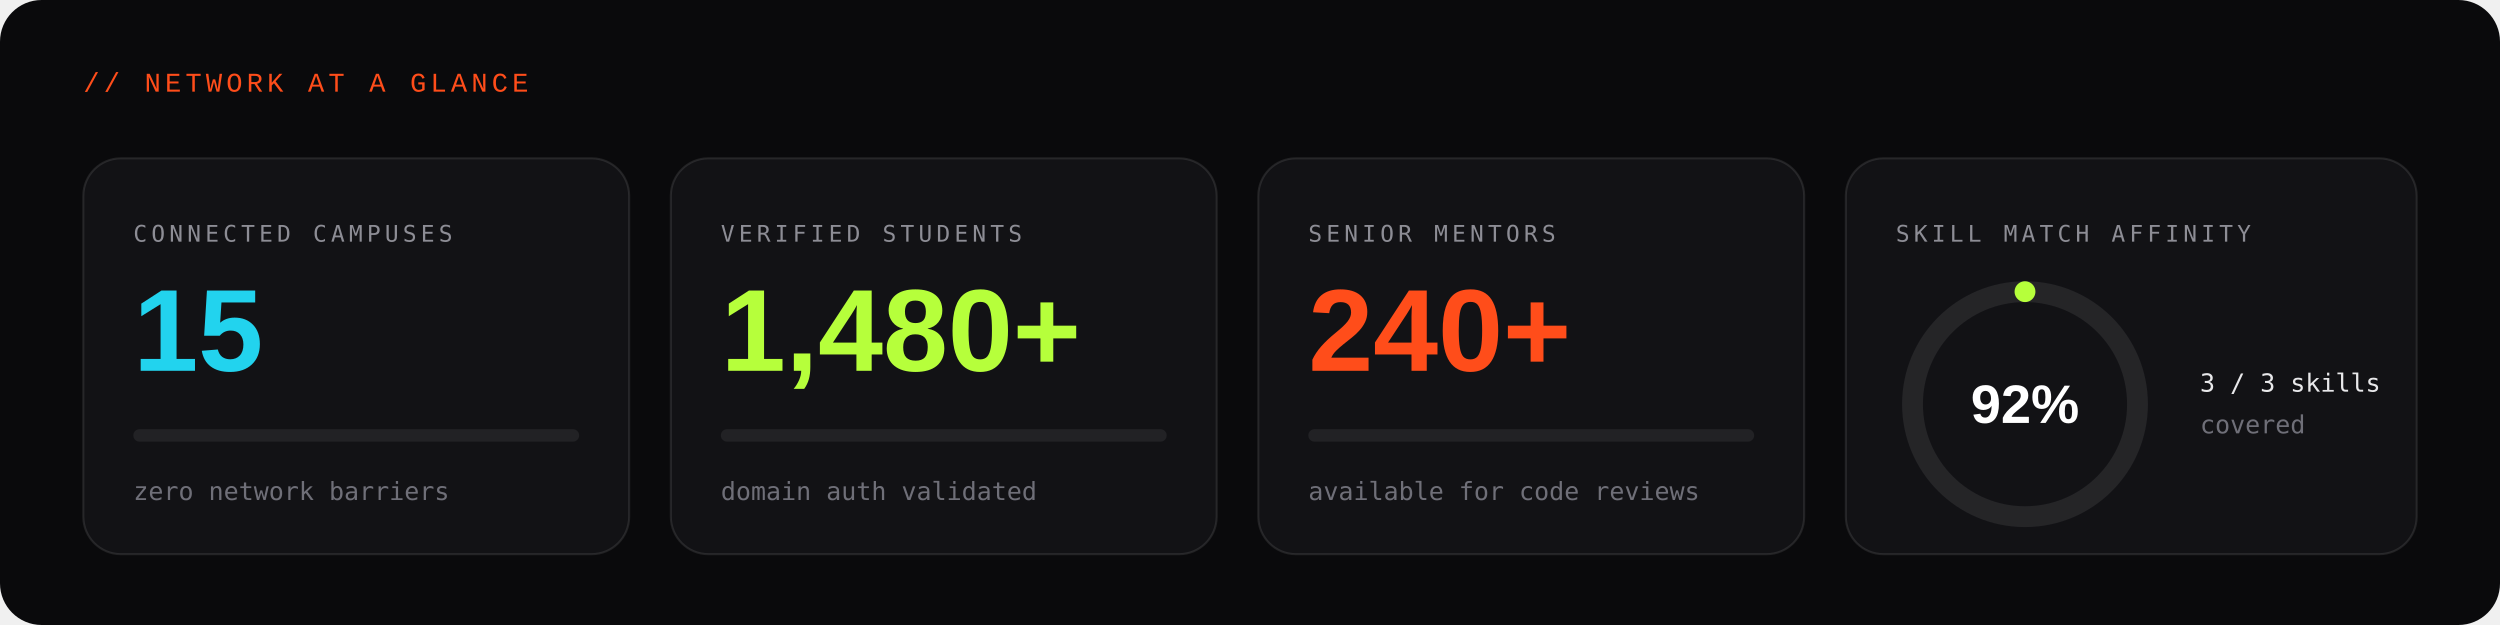
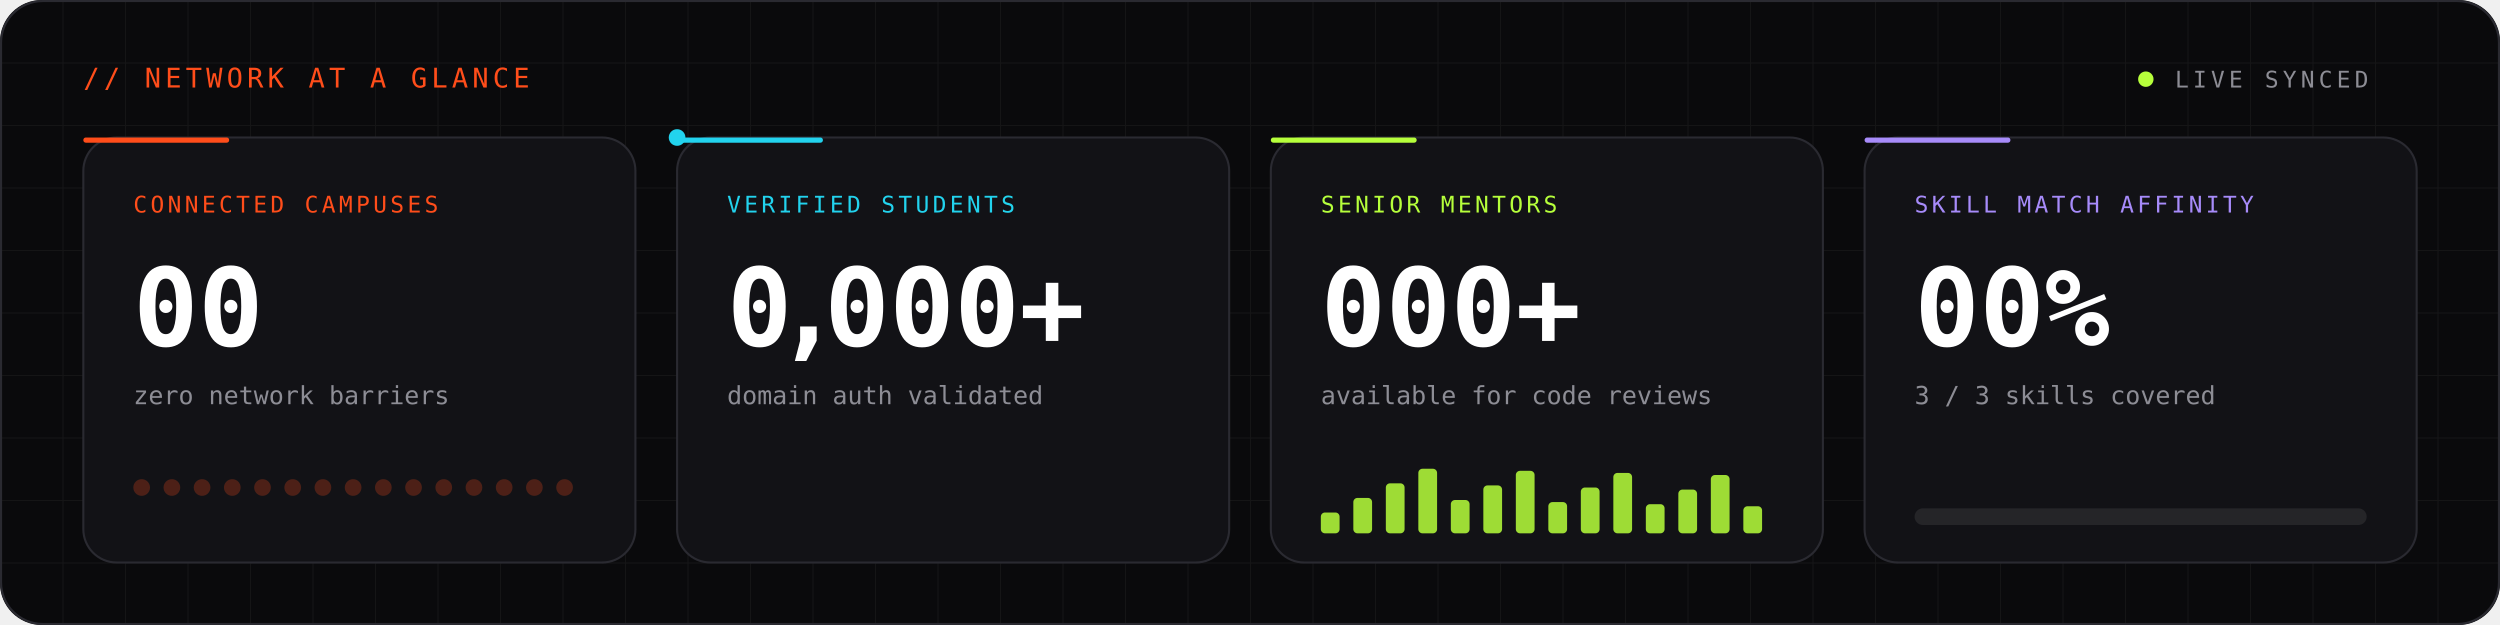
<svg xmlns="http://www.w3.org/2000/svg" viewBox="0 0 1200 300" width="1200" height="300" role="img" aria-label="Campus Connect network at a glance">
  <defs>
-     <clipPath id="r">
+     <clipPath id="outer">
      <rect width="1200" height="300" rx="20" />
    </clipPath>
  </defs>
-   <g clip-path="url(#r)">
+   <g clip-path="url(#outer)">
    <rect width="1200" height="300" fill="#0a0a0c" />
-     <text x="40" y="44" font-family="'SF Mono',Consolas,'Courier New',monospace" font-size="13" letter-spacing="2" fill="#ff4d1a">// NETWORK AT A GLANCE</text>
-     <g font-family="'Helvetica Neue',Arial,sans-serif">
-       <g transform="translate(40 76)">
-         <rect width="262" height="190" rx="18" fill="#121215" stroke="#fff" stroke-opacity="0.1" />
-         <text x="24" y="40" font-family="'SF Mono',Consolas,monospace" font-size="11" letter-spacing="2" fill="#8d8d95">CONNECTED CAMPUSES</text>
-         <text x="24" y="102" font-size="56" font-weight="700" fill="#22d3ee">15</text>
-         <rect x="24" y="130" width="214" height="6" rx="3" fill="#fff" fill-opacity="0.07" />
-         <rect x="24" y="130" width="0" height="6" rx="3" fill="#22d3ee">
-           <animate attributeName="width" values="0;214;214" keyTimes="0;0.4;1" dur="5s" repeatCount="indefinite" />
-         </rect>
-         <text x="24" y="164" font-family="'SF Mono',Consolas,monospace" font-size="12" fill="#6f6f78">zero network barriers</text>
-       </g>
-       <g transform="translate(322 76)">
-         <rect width="262" height="190" rx="18" fill="#121215" stroke="#fff" stroke-opacity="0.1" />
-         <text x="24" y="40" font-family="'SF Mono',Consolas,monospace" font-size="11" letter-spacing="2" fill="#8d8d95">VERIFIED STUDENTS</text>
-         <text x="24" y="102" font-size="56" font-weight="700" fill="#b6ff3b">1,480+</text>
-         <rect x="24" y="130" width="214" height="6" rx="3" fill="#fff" fill-opacity="0.07" />
-         <rect x="24" y="130" width="0" height="6" rx="3" fill="#b6ff3b">
-           <animate attributeName="width" values="0;180;180" keyTimes="0;0.5;1" dur="5s" begin="0.3s" repeatCount="indefinite" />
-         </rect>
-         <text x="24" y="164" font-family="'SF Mono',Consolas,monospace" font-size="12" fill="#6f6f78">domain auth validated</text>
-       </g>
-       <g transform="translate(604 76)">
-         <rect width="262" height="190" rx="18" fill="#121215" stroke="#fff" stroke-opacity="0.1" />
-         <text x="24" y="40" font-family="'SF Mono',Consolas,monospace" font-size="11" letter-spacing="2" fill="#8d8d95">SENIOR MENTORS</text>
-         <text x="24" y="102" font-size="56" font-weight="700" fill="#ff4d1a">240+</text>
-         <rect x="24" y="130" width="214" height="6" rx="3" fill="#fff" fill-opacity="0.07" />
-         <rect x="24" y="130" width="0" height="6" rx="3" fill="#ff4d1a">
-           <animate attributeName="width" values="0;120;120" keyTimes="0;0.5;1" dur="5s" begin="0.6s" repeatCount="indefinite" />
-         </rect>
-         <text x="24" y="164" font-family="'SF Mono',Consolas,monospace" font-size="12" fill="#6f6f78">available for code reviews</text>
-       </g>
-       <g transform="translate(886 76)">
-         <rect width="274" height="190" rx="18" fill="#121215" stroke="#fff" stroke-opacity="0.1" />
-         <text x="24" y="40" font-family="'SF Mono',Consolas,monospace" font-size="11" letter-spacing="2" fill="#8d8d95">SKILL MATCH AFFINITY</text>
-         <g transform="translate(86 118)">
-           <circle r="54" fill="none" stroke="#fff" stroke-opacity="0.08" stroke-width="10" />
-           <circle r="54" fill="none" stroke="#b6ff3b" stroke-width="10" stroke-linecap="round" stroke-dasharray="339.3" stroke-dashoffset="339.3" transform="rotate(-90)">
-             <animate attributeName="stroke-dashoffset" values="339.3;27.1;27.1;339.3" keyTimes="0;0.4;0.85;1" dur="5s" repeatCount="indefinite" />
-           </circle>
-           <text y="9" text-anchor="middle" font-size="26" font-weight="700" fill="#fff">92%</text>
-         </g>
-         <text x="170" y="112" font-family="'SF Mono',Consolas,monospace" font-size="12" fill="#e8e8ea">3 / 3 skills</text>
-         <text x="170" y="132" font-family="'SF Mono',Consolas,monospace" font-size="12" fill="#6f6f78">covered</text>
-       </g>
+     <pattern id="gp" width="30" height="30" patternUnits="userSpaceOnUse">
+       <path d="M30 0H0V30" fill="none" stroke="#ffffff" stroke-opacity="0.045" />
+     </pattern>
+     <g>
+       <rect x="-30" y="-30" width="1260" height="360" fill="url(#gp)">
+         <animateTransform attributeName="transform" type="translate" from="0 0" to="30 30" dur="10s" repeatCount="indefinite" />
+       </rect>
+     </g>
+     <text x="40" y="42" font-family="'SF Mono','JetBrains Mono',Consolas,'DejaVu Sans Mono','Courier New',monospace" font-size="13" fill="#ff4d1a" text-anchor="start" font-weight="normal" letter-spacing="2">// NETWORK AT A GLANCE</text>
+     <circle cx="1030" cy="38" r="3.2" fill="#b6ff3b">
+       <animate attributeName="opacity" values="1;0.2;1" dur="1.4s" repeatCount="indefinite" />
+     </circle>
+     <circle cx="1030" cy="38" r="3.2" fill="none" stroke="#b6ff3b">
+       <animate attributeName="r" values="3.2;9.6" dur="1.96s" repeatCount="indefinite" />
+       <animate attributeName="opacity" values="0.7;0" dur="1.96s" repeatCount="indefinite" />
+     </circle>
+     <text x="1044" y="42" font-family="'SF Mono','JetBrains Mono',Consolas,'DejaVu Sans Mono','Courier New',monospace" font-size="11" fill="#8d8d95" text-anchor="start" font-weight="normal" letter-spacing="2">LIVE  SYNCED</text>
+     <g transform="translate(40 66)">
+       <rect width="265" height="204" rx="16" fill="#121216" stroke="#2a2a31" />
+       <rect x="0" y="0" width="70" height="2.5" rx="1.2" fill="#ff4d1a">
+         <animate attributeName="x" values="10;185;10" dur="5s" repeatCount="indefinite" calcMode="spline" keySplines="0.4 0 0.6 1;0.4 0 0.6 1" />
+       </rect>
+       <text x="24" y="36" font-family="'SF Mono','JetBrains Mono',Consolas,'DejaVu Sans Mono','Courier New',monospace" font-size="11" fill="#ff4d1a" text-anchor="start" font-weight="normal" letter-spacing="1.6">CONNECTED CAMPUSES</text>
+       <clipPath id="od1">
+         <rect x="24.0" y="55.8" width="31.2" height="59.8" />
+       </clipPath>
+       <g clip-path="url(#od1)">
+         <g>
+           <text x="39.6" y="100.0" font-family="'SF Mono','JetBrains Mono',Consolas,'DejaVu Sans Mono','Courier New',monospace" font-size="52" fill="#ffffff" text-anchor="middle" font-weight="bold" letter-spacing="0">0</text>
+           <text x="39.6" y="159.8" font-family="'SF Mono','JetBrains Mono',Consolas,'DejaVu Sans Mono','Courier New',monospace" font-size="52" fill="#ffffff" text-anchor="middle" font-weight="bold" letter-spacing="0">1</text>
+           <text x="39.6" y="219.6" font-family="'SF Mono','JetBrains Mono',Consolas,'DejaVu Sans Mono','Courier New',monospace" font-size="52" fill="#ffffff" text-anchor="middle" font-weight="bold" letter-spacing="0">2</text>
+           <text x="39.6" y="279.4" font-family="'SF Mono','JetBrains Mono',Consolas,'DejaVu Sans Mono','Courier New',monospace" font-size="52" fill="#ffffff" text-anchor="middle" font-weight="bold" letter-spacing="0">3</text>
+           <text x="39.6" y="339.2" font-family="'SF Mono','JetBrains Mono',Consolas,'DejaVu Sans Mono','Courier New',monospace" font-size="52" fill="#ffffff" text-anchor="middle" font-weight="bold" letter-spacing="0">4</text>
+           <text x="39.6" y="399.0" font-family="'SF Mono','JetBrains Mono',Consolas,'DejaVu Sans Mono','Courier New',monospace" font-size="52" fill="#ffffff" text-anchor="middle" font-weight="bold" letter-spacing="0">5</text>
+           <text x="39.6" y="458.8" font-family="'SF Mono','JetBrains Mono',Consolas,'DejaVu Sans Mono','Courier New',monospace" font-size="52" fill="#ffffff" text-anchor="middle" font-weight="bold" letter-spacing="0">6</text>
+           <text x="39.6" y="518.6" font-family="'SF Mono','JetBrains Mono',Consolas,'DejaVu Sans Mono','Courier New',monospace" font-size="52" fill="#ffffff" text-anchor="middle" font-weight="bold" letter-spacing="0">7</text>
+           <text x="39.6" y="578.4" font-family="'SF Mono','JetBrains Mono',Consolas,'DejaVu Sans Mono','Courier New',monospace" font-size="52" fill="#ffffff" text-anchor="middle" font-weight="bold" letter-spacing="0">8</text>
+           <text x="39.6" y="638.2" font-family="'SF Mono','JetBrains Mono',Consolas,'DejaVu Sans Mono','Courier New',monospace" font-size="52" fill="#ffffff" text-anchor="middle" font-weight="bold" letter-spacing="0">9</text>
+           <animateTransform attributeName="transform" dur="12s" repeatCount="indefinite" keyTimes="0;0.025;0.183;0.998;0.998;1" values="0 0;0 0;0 -59.8;0 -59.8;0 0;0 0" calcMode="spline" keySplines="0.22 0.8 0.2 1;0.22 0.8 0.2 1;0.22 0.8 0.2 1;0.22 0.8 0.2 1;0.22 0.8 0.2 1" type="translate" />
+         </g>
+       </g>
+       <clipPath id="od2">
+         <rect x="55.2" y="55.8" width="31.2" height="59.8" />
+       </clipPath>
+       <g clip-path="url(#od2)">
+         <g>
+           <text x="70.8" y="100.0" font-family="'SF Mono','JetBrains Mono',Consolas,'DejaVu Sans Mono','Courier New',monospace" font-size="52" fill="#ffffff" text-anchor="middle" font-weight="bold" letter-spacing="0">0</text>
+           <text x="70.8" y="159.8" font-family="'SF Mono','JetBrains Mono',Consolas,'DejaVu Sans Mono','Courier New',monospace" font-size="52" fill="#ffffff" text-anchor="middle" font-weight="bold" letter-spacing="0">1</text>
+           <text x="70.8" y="219.6" font-family="'SF Mono','JetBrains Mono',Consolas,'DejaVu Sans Mono','Courier New',monospace" font-size="52" fill="#ffffff" text-anchor="middle" font-weight="bold" letter-spacing="0">2</text>
+           <text x="70.8" y="279.4" font-family="'SF Mono','JetBrains Mono',Consolas,'DejaVu Sans Mono','Courier New',monospace" font-size="52" fill="#ffffff" text-anchor="middle" font-weight="bold" letter-spacing="0">3</text>
+           <text x="70.8" y="339.2" font-family="'SF Mono','JetBrains Mono',Consolas,'DejaVu Sans Mono','Courier New',monospace" font-size="52" fill="#ffffff" text-anchor="middle" font-weight="bold" letter-spacing="0">4</text>
+           <text x="70.8" y="399.0" font-family="'SF Mono','JetBrains Mono',Consolas,'DejaVu Sans Mono','Courier New',monospace" font-size="52" fill="#ffffff" text-anchor="middle" font-weight="bold" letter-spacing="0">5</text>
+           <text x="70.8" y="458.8" font-family="'SF Mono','JetBrains Mono',Consolas,'DejaVu Sans Mono','Courier New',monospace" font-size="52" fill="#ffffff" text-anchor="middle" font-weight="bold" letter-spacing="0">6</text>
+           <text x="70.8" y="518.6" font-family="'SF Mono','JetBrains Mono',Consolas,'DejaVu Sans Mono','Courier New',monospace" font-size="52" fill="#ffffff" text-anchor="middle" font-weight="bold" letter-spacing="0">7</text>
+           <text x="70.8" y="578.4" font-family="'SF Mono','JetBrains Mono',Consolas,'DejaVu Sans Mono','Courier New',monospace" font-size="52" fill="#ffffff" text-anchor="middle" font-weight="bold" letter-spacing="0">8</text>
+           <text x="70.8" y="638.2" font-family="'SF Mono','JetBrains Mono',Consolas,'DejaVu Sans Mono','Courier New',monospace" font-size="52" fill="#ffffff" text-anchor="middle" font-weight="bold" letter-spacing="0">9</text>
+           <animateTransform attributeName="transform" dur="12s" repeatCount="indefinite" keyTimes="0;0.025;0.183;0.998;0.998;1" values="0 0;0 0;0 -299.0;0 -299.0;0 0;0 0" calcMode="spline" keySplines="0.22 0.8 0.2 1;0.22 0.8 0.2 1;0.22 0.8 0.2 1;0.22 0.8 0.2 1;0.22 0.8 0.2 1" type="translate" />
+         </g>
+       </g>
+       <text x="24" y="128" font-family="'SF Mono','JetBrains Mono',Consolas,'DejaVu Sans Mono','Courier New',monospace" font-size="12" fill="#8d8d95" text-anchor="start" font-weight="normal" letter-spacing="0">zero network barriers</text>
+       <circle cx="28.0" cy="168" r="4" fill="#ff4d1a" opacity="0.25">
+         <animate attributeName="opacity" values="0.2;1;0.2" dur="3s" begin="0.0s" repeatCount="indefinite" />
+         <animate attributeName="r" values="3;5.5;3" dur="3s" begin="0.0s" repeatCount="indefinite" />
+       </circle>
+       <circle cx="42.5" cy="168" r="4" fill="#ff4d1a" opacity="0.25">
+         <animate attributeName="opacity" values="0.2;1;0.2" dur="3s" begin="0.2s" repeatCount="indefinite" />
+         <animate attributeName="r" values="3;5.5;3" dur="3s" begin="0.2s" repeatCount="indefinite" />
+       </circle>
+       <circle cx="57.0" cy="168" r="4" fill="#ff4d1a" opacity="0.25">
+         <animate attributeName="opacity" values="0.2;1;0.2" dur="3s" begin="0.4s" repeatCount="indefinite" />
+         <animate attributeName="r" values="3;5.5;3" dur="3s" begin="0.4s" repeatCount="indefinite" />
+       </circle>
+       <circle cx="71.5" cy="168" r="4" fill="#ff4d1a" opacity="0.25">
+         <animate attributeName="opacity" values="0.2;1;0.2" dur="3s" begin="0.6s" repeatCount="indefinite" />
+         <animate attributeName="r" values="3;5.5;3" dur="3s" begin="0.6s" repeatCount="indefinite" />
+       </circle>
+       <circle cx="86.0" cy="168" r="4" fill="#ff4d1a" opacity="0.25">
+         <animate attributeName="opacity" values="0.2;1;0.2" dur="3s" begin="0.8s" repeatCount="indefinite" />
+         <animate attributeName="r" values="3;5.5;3" dur="3s" begin="0.8s" repeatCount="indefinite" />
+       </circle>
+       <circle cx="100.5" cy="168" r="4" fill="#ff4d1a" opacity="0.25">
+         <animate attributeName="opacity" values="0.2;1;0.2" dur="3s" begin="1.0s" repeatCount="indefinite" />
+         <animate attributeName="r" values="3;5.5;3" dur="3s" begin="1.0s" repeatCount="indefinite" />
+       </circle>
+       <circle cx="115.0" cy="168" r="4" fill="#ff4d1a" opacity="0.25">
+         <animate attributeName="opacity" values="0.2;1;0.2" dur="3s" begin="1.2s" repeatCount="indefinite" />
+         <animate attributeName="r" values="3;5.5;3" dur="3s" begin="1.2s" repeatCount="indefinite" />
+       </circle>
+       <circle cx="129.5" cy="168" r="4" fill="#ff4d1a" opacity="0.25">
+         <animate attributeName="opacity" values="0.2;1;0.2" dur="3s" begin="1.4s" repeatCount="indefinite" />
+         <animate attributeName="r" values="3;5.5;3" dur="3s" begin="1.4s" repeatCount="indefinite" />
+       </circle>
+       <circle cx="144.0" cy="168" r="4" fill="#ff4d1a" opacity="0.25">
+         <animate attributeName="opacity" values="0.2;1;0.2" dur="3s" begin="1.6s" repeatCount="indefinite" />
+         <animate attributeName="r" values="3;5.5;3" dur="3s" begin="1.6s" repeatCount="indefinite" />
+       </circle>
+       <circle cx="158.5" cy="168" r="4" fill="#ff4d1a" opacity="0.25">
+         <animate attributeName="opacity" values="0.2;1;0.2" dur="3s" begin="1.8s" repeatCount="indefinite" />
+         <animate attributeName="r" values="3;5.5;3" dur="3s" begin="1.8s" repeatCount="indefinite" />
+       </circle>
+       <circle cx="173.0" cy="168" r="4" fill="#ff4d1a" opacity="0.25">
+         <animate attributeName="opacity" values="0.2;1;0.2" dur="3s" begin="2.0s" repeatCount="indefinite" />
+         <animate attributeName="r" values="3;5.5;3" dur="3s" begin="2.0s" repeatCount="indefinite" />
+       </circle>
+       <circle cx="187.5" cy="168" r="4" fill="#ff4d1a" opacity="0.25">
+         <animate attributeName="opacity" values="0.2;1;0.2" dur="3s" begin="2.2s" repeatCount="indefinite" />
+         <animate attributeName="r" values="3;5.5;3" dur="3s" begin="2.2s" repeatCount="indefinite" />
+       </circle>
+       <circle cx="202.0" cy="168" r="4" fill="#ff4d1a" opacity="0.25">
+         <animate attributeName="opacity" values="0.2;1;0.2" dur="3s" begin="2.4s" repeatCount="indefinite" />
+         <animate attributeName="r" values="3;5.5;3" dur="3s" begin="2.4s" repeatCount="indefinite" />
+       </circle>
+       <circle cx="216.5" cy="168" r="4" fill="#ff4d1a" opacity="0.25">
+         <animate attributeName="opacity" values="0.2;1;0.2" dur="3s" begin="2.6s" repeatCount="indefinite" />
+         <animate attributeName="r" values="3;5.5;3" dur="3s" begin="2.6s" repeatCount="indefinite" />
+       </circle>
+       <circle cx="231.0" cy="168" r="4" fill="#ff4d1a" opacity="0.25">
+         <animate attributeName="opacity" values="0.2;1;0.2" dur="3s" begin="2.8s" repeatCount="indefinite" />
+         <animate attributeName="r" values="3;5.5;3" dur="3s" begin="2.8s" repeatCount="indefinite" />
+       </circle>
+     </g>
+     <g transform="translate(325 66)">
+       <rect width="265" height="204" rx="16" fill="#121216" stroke="#2a2a31" />
+       <rect x="0" y="0" width="70" height="2.5" rx="1.2" fill="#22d3ee">
+         <animate attributeName="x" values="10;185;10" dur="6s" repeatCount="indefinite" calcMode="spline" keySplines="0.4 0 0.6 1;0.4 0 0.6 1" />
+       </rect>
+       <text x="24" y="36" font-family="'SF Mono','JetBrains Mono',Consolas,'DejaVu Sans Mono','Courier New',monospace" font-size="11" fill="#22d3ee" text-anchor="start" font-weight="normal" letter-spacing="1.6">VERIFIED STUDENTS</text>
+       <clipPath id="od3">
+         <rect x="24.0" y="55.8" width="31.2" height="59.8" />
+       </clipPath>
+       <g clip-path="url(#od3)">
+         <g>
+           <text x="39.6" y="100.0" font-family="'SF Mono','JetBrains Mono',Consolas,'DejaVu Sans Mono','Courier New',monospace" font-size="52" fill="#ffffff" text-anchor="middle" font-weight="bold" letter-spacing="0">0</text>
+           <text x="39.6" y="159.8" font-family="'SF Mono','JetBrains Mono',Consolas,'DejaVu Sans Mono','Courier New',monospace" font-size="52" fill="#ffffff" text-anchor="middle" font-weight="bold" letter-spacing="0">1</text>
+           <text x="39.6" y="219.6" font-family="'SF Mono','JetBrains Mono',Consolas,'DejaVu Sans Mono','Courier New',monospace" font-size="52" fill="#ffffff" text-anchor="middle" font-weight="bold" letter-spacing="0">2</text>
+           <text x="39.6" y="279.4" font-family="'SF Mono','JetBrains Mono',Consolas,'DejaVu Sans Mono','Courier New',monospace" font-size="52" fill="#ffffff" text-anchor="middle" font-weight="bold" letter-spacing="0">3</text>
+           <text x="39.6" y="339.2" font-family="'SF Mono','JetBrains Mono',Consolas,'DejaVu Sans Mono','Courier New',monospace" font-size="52" fill="#ffffff" text-anchor="middle" font-weight="bold" letter-spacing="0">4</text>
+           <text x="39.6" y="399.0" font-family="'SF Mono','JetBrains Mono',Consolas,'DejaVu Sans Mono','Courier New',monospace" font-size="52" fill="#ffffff" text-anchor="middle" font-weight="bold" letter-spacing="0">5</text>
+           <text x="39.6" y="458.8" font-family="'SF Mono','JetBrains Mono',Consolas,'DejaVu Sans Mono','Courier New',monospace" font-size="52" fill="#ffffff" text-anchor="middle" font-weight="bold" letter-spacing="0">6</text>
+           <text x="39.6" y="518.6" font-family="'SF Mono','JetBrains Mono',Consolas,'DejaVu Sans Mono','Courier New',monospace" font-size="52" fill="#ffffff" text-anchor="middle" font-weight="bold" letter-spacing="0">7</text>
+           <text x="39.6" y="578.4" font-family="'SF Mono','JetBrains Mono',Consolas,'DejaVu Sans Mono','Courier New',monospace" font-size="52" fill="#ffffff" text-anchor="middle" font-weight="bold" letter-spacing="0">8</text>
+           <text x="39.6" y="638.2" font-family="'SF Mono','JetBrains Mono',Consolas,'DejaVu Sans Mono','Courier New',monospace" font-size="52" fill="#ffffff" text-anchor="middle" font-weight="bold" letter-spacing="0">9</text>
+           <animateTransform attributeName="transform" dur="12s" repeatCount="indefinite" keyTimes="0;0.046;0.204;0.998;0.998;1" values="0 0;0 0;0 -59.8;0 -59.8;0 0;0 0" calcMode="spline" keySplines="0.22 0.8 0.2 1;0.22 0.8 0.2 1;0.22 0.8 0.2 1;0.22 0.8 0.2 1;0.22 0.8 0.2 1" type="translate" />
+         </g>
+       </g>
+       <text x="63.0" y="100" font-family="'SF Mono','JetBrains Mono',Consolas,'DejaVu Sans Mono','Courier New',monospace" font-size="52" fill="#ffffff" text-anchor="middle" font-weight="bold" letter-spacing="0">,</text>
+       <clipPath id="od4">
+         <rect x="70.8" y="55.8" width="31.2" height="59.8" />
+       </clipPath>
+       <g clip-path="url(#od4)">
+         <g>
+           <text x="86.4" y="100.0" font-family="'SF Mono','JetBrains Mono',Consolas,'DejaVu Sans Mono','Courier New',monospace" font-size="52" fill="#ffffff" text-anchor="middle" font-weight="bold" letter-spacing="0">0</text>
+           <text x="86.4" y="159.8" font-family="'SF Mono','JetBrains Mono',Consolas,'DejaVu Sans Mono','Courier New',monospace" font-size="52" fill="#ffffff" text-anchor="middle" font-weight="bold" letter-spacing="0">1</text>
+           <text x="86.4" y="219.6" font-family="'SF Mono','JetBrains Mono',Consolas,'DejaVu Sans Mono','Courier New',monospace" font-size="52" fill="#ffffff" text-anchor="middle" font-weight="bold" letter-spacing="0">2</text>
+           <text x="86.4" y="279.4" font-family="'SF Mono','JetBrains Mono',Consolas,'DejaVu Sans Mono','Courier New',monospace" font-size="52" fill="#ffffff" text-anchor="middle" font-weight="bold" letter-spacing="0">3</text>
+           <text x="86.4" y="339.2" font-family="'SF Mono','JetBrains Mono',Consolas,'DejaVu Sans Mono','Courier New',monospace" font-size="52" fill="#ffffff" text-anchor="middle" font-weight="bold" letter-spacing="0">4</text>
+           <text x="86.4" y="399.0" font-family="'SF Mono','JetBrains Mono',Consolas,'DejaVu Sans Mono','Courier New',monospace" font-size="52" fill="#ffffff" text-anchor="middle" font-weight="bold" letter-spacing="0">5</text>
+           <text x="86.4" y="458.8" font-family="'SF Mono','JetBrains Mono',Consolas,'DejaVu Sans Mono','Courier New',monospace" font-size="52" fill="#ffffff" text-anchor="middle" font-weight="bold" letter-spacing="0">6</text>
+           <text x="86.4" y="518.6" font-family="'SF Mono','JetBrains Mono',Consolas,'DejaVu Sans Mono','Courier New',monospace" font-size="52" fill="#ffffff" text-anchor="middle" font-weight="bold" letter-spacing="0">7</text>
+           <text x="86.4" y="578.4" font-family="'SF Mono','JetBrains Mono',Consolas,'DejaVu Sans Mono','Courier New',monospace" font-size="52" fill="#ffffff" text-anchor="middle" font-weight="bold" letter-spacing="0">8</text>
+           <text x="86.4" y="638.2" font-family="'SF Mono','JetBrains Mono',Consolas,'DejaVu Sans Mono','Courier New',monospace" font-size="52" fill="#ffffff" text-anchor="middle" font-weight="bold" letter-spacing="0">9</text>
+           <animateTransform attributeName="transform" dur="12s" repeatCount="indefinite" keyTimes="0;0.046;0.204;0.998;0.998;1" values="0 0;0 0;0 -239.2;0 -239.2;0 0;0 0" calcMode="spline" keySplines="0.22 0.8 0.2 1;0.22 0.8 0.2 1;0.22 0.8 0.2 1;0.22 0.8 0.2 1;0.22 0.8 0.2 1" type="translate" />
+         </g>
+       </g>
+       <clipPath id="od5">
+         <rect x="102.0" y="55.8" width="31.2" height="59.8" />
+       </clipPath>
+       <g clip-path="url(#od5)">
+         <g>
+           <text x="117.6" y="100.0" font-family="'SF Mono','JetBrains Mono',Consolas,'DejaVu Sans Mono','Courier New',monospace" font-size="52" fill="#ffffff" text-anchor="middle" font-weight="bold" letter-spacing="0">0</text>
+           <text x="117.6" y="159.8" font-family="'SF Mono','JetBrains Mono',Consolas,'DejaVu Sans Mono','Courier New',monospace" font-size="52" fill="#ffffff" text-anchor="middle" font-weight="bold" letter-spacing="0">1</text>
+           <text x="117.6" y="219.6" font-family="'SF Mono','JetBrains Mono',Consolas,'DejaVu Sans Mono','Courier New',monospace" font-size="52" fill="#ffffff" text-anchor="middle" font-weight="bold" letter-spacing="0">2</text>
+           <text x="117.6" y="279.4" font-family="'SF Mono','JetBrains Mono',Consolas,'DejaVu Sans Mono','Courier New',monospace" font-size="52" fill="#ffffff" text-anchor="middle" font-weight="bold" letter-spacing="0">3</text>
+           <text x="117.6" y="339.2" font-family="'SF Mono','JetBrains Mono',Consolas,'DejaVu Sans Mono','Courier New',monospace" font-size="52" fill="#ffffff" text-anchor="middle" font-weight="bold" letter-spacing="0">4</text>
+           <text x="117.6" y="399.0" font-family="'SF Mono','JetBrains Mono',Consolas,'DejaVu Sans Mono','Courier New',monospace" font-size="52" fill="#ffffff" text-anchor="middle" font-weight="bold" letter-spacing="0">5</text>
+           <text x="117.6" y="458.8" font-family="'SF Mono','JetBrains Mono',Consolas,'DejaVu Sans Mono','Courier New',monospace" font-size="52" fill="#ffffff" text-anchor="middle" font-weight="bold" letter-spacing="0">6</text>
+           <text x="117.6" y="518.6" font-family="'SF Mono','JetBrains Mono',Consolas,'DejaVu Sans Mono','Courier New',monospace" font-size="52" fill="#ffffff" text-anchor="middle" font-weight="bold" letter-spacing="0">7</text>
+           <text x="117.6" y="578.4" font-family="'SF Mono','JetBrains Mono',Consolas,'DejaVu Sans Mono','Courier New',monospace" font-size="52" fill="#ffffff" text-anchor="middle" font-weight="bold" letter-spacing="0">8</text>
+           <text x="117.6" y="638.2" font-family="'SF Mono','JetBrains Mono',Consolas,'DejaVu Sans Mono','Courier New',monospace" font-size="52" fill="#ffffff" text-anchor="middle" font-weight="bold" letter-spacing="0">9</text>
+           <animateTransform attributeName="transform" dur="12s" repeatCount="indefinite" keyTimes="0;0.046;0.204;0.998;0.998;1" values="0 0;0 0;0 -478.4;0 -478.4;0 0;0 0" calcMode="spline" keySplines="0.22 0.8 0.2 1;0.22 0.8 0.2 1;0.22 0.8 0.2 1;0.22 0.8 0.2 1;0.22 0.8 0.2 1" type="translate" />
+         </g>
+       </g>
+       <clipPath id="od6">
+         <rect x="133.2" y="55.8" width="31.2" height="59.8" />
+       </clipPath>
+       <g clip-path="url(#od6)">
+         <g>
+           <text x="148.8" y="100.0" font-family="'SF Mono','JetBrains Mono',Consolas,'DejaVu Sans Mono','Courier New',monospace" font-size="52" fill="#ffffff" text-anchor="middle" font-weight="bold" letter-spacing="0">0</text>
+           <text x="148.8" y="159.8" font-family="'SF Mono','JetBrains Mono',Consolas,'DejaVu Sans Mono','Courier New',monospace" font-size="52" fill="#ffffff" text-anchor="middle" font-weight="bold" letter-spacing="0">1</text>
+           <text x="148.8" y="219.6" font-family="'SF Mono','JetBrains Mono',Consolas,'DejaVu Sans Mono','Courier New',monospace" font-size="52" fill="#ffffff" text-anchor="middle" font-weight="bold" letter-spacing="0">2</text>
+           <text x="148.8" y="279.4" font-family="'SF Mono','JetBrains Mono',Consolas,'DejaVu Sans Mono','Courier New',monospace" font-size="52" fill="#ffffff" text-anchor="middle" font-weight="bold" letter-spacing="0">3</text>
+           <text x="148.8" y="339.2" font-family="'SF Mono','JetBrains Mono',Consolas,'DejaVu Sans Mono','Courier New',monospace" font-size="52" fill="#ffffff" text-anchor="middle" font-weight="bold" letter-spacing="0">4</text>
+           <text x="148.8" y="399.0" font-family="'SF Mono','JetBrains Mono',Consolas,'DejaVu Sans Mono','Courier New',monospace" font-size="52" fill="#ffffff" text-anchor="middle" font-weight="bold" letter-spacing="0">5</text>
+           <text x="148.8" y="458.8" font-family="'SF Mono','JetBrains Mono',Consolas,'DejaVu Sans Mono','Courier New',monospace" font-size="52" fill="#ffffff" text-anchor="middle" font-weight="bold" letter-spacing="0">6</text>
+           <text x="148.8" y="518.6" font-family="'SF Mono','JetBrains Mono',Consolas,'DejaVu Sans Mono','Courier New',monospace" font-size="52" fill="#ffffff" text-anchor="middle" font-weight="bold" letter-spacing="0">7</text>
+           <text x="148.8" y="578.4" font-family="'SF Mono','JetBrains Mono',Consolas,'DejaVu Sans Mono','Courier New',monospace" font-size="52" fill="#ffffff" text-anchor="middle" font-weight="bold" letter-spacing="0">8</text>
+           <text x="148.8" y="638.2" font-family="'SF Mono','JetBrains Mono',Consolas,'DejaVu Sans Mono','Courier New',monospace" font-size="52" fill="#ffffff" text-anchor="middle" font-weight="bold" letter-spacing="0">9</text>
+           <animateTransform attributeName="transform" dur="12s" repeatCount="indefinite" keyTimes="0;0.046;0.204;0.998;0.998;1" values="0 0;0 0;0 0.0;0 0.0;0 0;0 0" calcMode="spline" keySplines="0.22 0.8 0.2 1;0.22 0.8 0.2 1;0.22 0.8 0.2 1;0.22 0.8 0.2 1;0.22 0.8 0.2 1" type="translate" />
+         </g>
+       </g>
+       <text x="180.0" y="100" font-family="'SF Mono','JetBrains Mono',Consolas,'DejaVu Sans Mono','Courier New',monospace" font-size="52" fill="#ffffff" text-anchor="middle" font-weight="bold" letter-spacing="0">+</text>
+       <text x="24" y="128" font-family="'SF Mono','JetBrains Mono',Consolas,'DejaVu Sans Mono','Courier New',monospace" font-size="12" fill="#8d8d95" text-anchor="start" font-weight="normal" letter-spacing="0">domain auth validated</text>
+       <path d="M24.0 186.0 L35.4 181.7 L46.8 186.1 L58.3 187.9 L69.7 181.2 L81.1 178.8 L92.5 183.4 L103.9 181.6 L115.4 174.0 L126.8 174.1 L138.2 177.7 L149.6 172.4 L161.1 165.7 L172.5 167.9 L183.9 169.0 L195.3 161.3 L206.7 156.7 L218.2 159.9 L229.6 157.7 L241.0 148.9 L241 190 L24 190Z" fill="#22d3ee" fill-opacity="0.1" opacity="0">
+         <animate attributeName="opacity" values="0;0;1;1;0" keyTimes="0;0.1;0.7;0.95;1" dur="4s" repeatCount="indefinite" />
+       </path>
+       <path d="M24.0 186.0 L35.4 181.7 L46.8 186.1 L58.3 187.9 L69.7 181.2 L81.1 178.8 L92.5 183.4 L103.9 181.6 L115.4 174.0 L126.8 174.1 L138.2 177.7 L149.6 172.4 L161.1 165.7 L172.5 167.9 L183.9 169.0 L195.3 161.3 L206.7 156.7 L218.2 159.9 L229.6 157.7 L241.0 148.9" fill="none" stroke="#22d3ee" stroke-width="2.2" stroke-linecap="round" stroke-dasharray="300" stroke-dashoffset="300">
+         <animate attributeName="stroke-dashoffset" values="300;0;0;300" keyTimes="0;0.7;0.95;1" dur="4s" repeatCount="indefinite" />
+       </path>
+       <circle r="4" fill="#22d3ee">
+         <animateMotion dur="4s" repeatCount="indefinite" path="M24.0 186.0 L35.4 181.7 L46.8 186.1 L58.3 187.9 L69.7 181.2 L81.1 178.8 L92.5 183.4 L103.9 181.6 L115.4 174.0 L126.8 174.1 L138.2 177.7 L149.6 172.4 L161.1 165.7 L172.5 167.9 L183.9 169.0 L195.3 161.3 L206.7 156.7 L218.2 159.9 L229.6 157.7 L241.0 148.9" keyPoints="0;1;1" keyTimes="0;0.7;1" calcMode="linear" />
+         <animate attributeName="opacity" values="1;1;0;0" keyTimes="0;0.7;0.72;1" dur="4s" repeatCount="indefinite" />
+       </circle>
+     </g>
+     <g transform="translate(610 66)">
+       <rect width="265" height="204" rx="16" fill="#121216" stroke="#2a2a31" />
+       <rect x="0" y="0" width="70" height="2.5" rx="1.2" fill="#b6ff3b">
+         <animate attributeName="x" values="10;185;10" dur="7s" repeatCount="indefinite" calcMode="spline" keySplines="0.4 0 0.6 1;0.4 0 0.6 1" />
+       </rect>
+       <text x="24" y="36" font-family="'SF Mono','JetBrains Mono',Consolas,'DejaVu Sans Mono','Courier New',monospace" font-size="11" fill="#b6ff3b" text-anchor="start" font-weight="normal" letter-spacing="1.6">SENIOR MENTORS</text>
+       <clipPath id="od7">
+         <rect x="24.0" y="55.8" width="31.2" height="59.8" />
+       </clipPath>
+       <g clip-path="url(#od7)">
+         <g>
+           <text x="39.6" y="100.0" font-family="'SF Mono','JetBrains Mono',Consolas,'DejaVu Sans Mono','Courier New',monospace" font-size="52" fill="#ffffff" text-anchor="middle" font-weight="bold" letter-spacing="0">0</text>
+           <text x="39.6" y="159.8" font-family="'SF Mono','JetBrains Mono',Consolas,'DejaVu Sans Mono','Courier New',monospace" font-size="52" fill="#ffffff" text-anchor="middle" font-weight="bold" letter-spacing="0">1</text>
+           <text x="39.6" y="219.6" font-family="'SF Mono','JetBrains Mono',Consolas,'DejaVu Sans Mono','Courier New',monospace" font-size="52" fill="#ffffff" text-anchor="middle" font-weight="bold" letter-spacing="0">2</text>
+           <text x="39.6" y="279.4" font-family="'SF Mono','JetBrains Mono',Consolas,'DejaVu Sans Mono','Courier New',monospace" font-size="52" fill="#ffffff" text-anchor="middle" font-weight="bold" letter-spacing="0">3</text>
+           <text x="39.6" y="339.2" font-family="'SF Mono','JetBrains Mono',Consolas,'DejaVu Sans Mono','Courier New',monospace" font-size="52" fill="#ffffff" text-anchor="middle" font-weight="bold" letter-spacing="0">4</text>
+           <text x="39.6" y="399.0" font-family="'SF Mono','JetBrains Mono',Consolas,'DejaVu Sans Mono','Courier New',monospace" font-size="52" fill="#ffffff" text-anchor="middle" font-weight="bold" letter-spacing="0">5</text>
+           <text x="39.6" y="458.8" font-family="'SF Mono','JetBrains Mono',Consolas,'DejaVu Sans Mono','Courier New',monospace" font-size="52" fill="#ffffff" text-anchor="middle" font-weight="bold" letter-spacing="0">6</text>
+           <text x="39.6" y="518.6" font-family="'SF Mono','JetBrains Mono',Consolas,'DejaVu Sans Mono','Courier New',monospace" font-size="52" fill="#ffffff" text-anchor="middle" font-weight="bold" letter-spacing="0">7</text>
+           <text x="39.6" y="578.4" font-family="'SF Mono','JetBrains Mono',Consolas,'DejaVu Sans Mono','Courier New',monospace" font-size="52" fill="#ffffff" text-anchor="middle" font-weight="bold" letter-spacing="0">8</text>
+           <text x="39.6" y="638.2" font-family="'SF Mono','JetBrains Mono',Consolas,'DejaVu Sans Mono','Courier New',monospace" font-size="52" fill="#ffffff" text-anchor="middle" font-weight="bold" letter-spacing="0">9</text>
+           <animateTransform attributeName="transform" dur="12s" repeatCount="indefinite" keyTimes="0;0.067;0.225;0.998;0.998;1" values="0 0;0 0;0 -119.6;0 -119.6;0 0;0 0" calcMode="spline" keySplines="0.22 0.8 0.2 1;0.22 0.8 0.2 1;0.22 0.8 0.2 1;0.22 0.8 0.2 1;0.22 0.8 0.2 1" type="translate" />
+         </g>
+       </g>
+       <clipPath id="od8">
+         <rect x="55.2" y="55.8" width="31.2" height="59.8" />
+       </clipPath>
+       <g clip-path="url(#od8)">
+         <g>
+           <text x="70.8" y="100.0" font-family="'SF Mono','JetBrains Mono',Consolas,'DejaVu Sans Mono','Courier New',monospace" font-size="52" fill="#ffffff" text-anchor="middle" font-weight="bold" letter-spacing="0">0</text>
+           <text x="70.8" y="159.8" font-family="'SF Mono','JetBrains Mono',Consolas,'DejaVu Sans Mono','Courier New',monospace" font-size="52" fill="#ffffff" text-anchor="middle" font-weight="bold" letter-spacing="0">1</text>
+           <text x="70.8" y="219.6" font-family="'SF Mono','JetBrains Mono',Consolas,'DejaVu Sans Mono','Courier New',monospace" font-size="52" fill="#ffffff" text-anchor="middle" font-weight="bold" letter-spacing="0">2</text>
+           <text x="70.8" y="279.4" font-family="'SF Mono','JetBrains Mono',Consolas,'DejaVu Sans Mono','Courier New',monospace" font-size="52" fill="#ffffff" text-anchor="middle" font-weight="bold" letter-spacing="0">3</text>
+           <text x="70.8" y="339.2" font-family="'SF Mono','JetBrains Mono',Consolas,'DejaVu Sans Mono','Courier New',monospace" font-size="52" fill="#ffffff" text-anchor="middle" font-weight="bold" letter-spacing="0">4</text>
+           <text x="70.8" y="399.0" font-family="'SF Mono','JetBrains Mono',Consolas,'DejaVu Sans Mono','Courier New',monospace" font-size="52" fill="#ffffff" text-anchor="middle" font-weight="bold" letter-spacing="0">5</text>
+           <text x="70.8" y="458.8" font-family="'SF Mono','JetBrains Mono',Consolas,'DejaVu Sans Mono','Courier New',monospace" font-size="52" fill="#ffffff" text-anchor="middle" font-weight="bold" letter-spacing="0">6</text>
+           <text x="70.8" y="518.6" font-family="'SF Mono','JetBrains Mono',Consolas,'DejaVu Sans Mono','Courier New',monospace" font-size="52" fill="#ffffff" text-anchor="middle" font-weight="bold" letter-spacing="0">7</text>
+           <text x="70.8" y="578.4" font-family="'SF Mono','JetBrains Mono',Consolas,'DejaVu Sans Mono','Courier New',monospace" font-size="52" fill="#ffffff" text-anchor="middle" font-weight="bold" letter-spacing="0">8</text>
+           <text x="70.8" y="638.2" font-family="'SF Mono','JetBrains Mono',Consolas,'DejaVu Sans Mono','Courier New',monospace" font-size="52" fill="#ffffff" text-anchor="middle" font-weight="bold" letter-spacing="0">9</text>
+           <animateTransform attributeName="transform" dur="12s" repeatCount="indefinite" keyTimes="0;0.067;0.225;0.998;0.998;1" values="0 0;0 0;0 -239.2;0 -239.2;0 0;0 0" calcMode="spline" keySplines="0.22 0.8 0.2 1;0.22 0.8 0.2 1;0.22 0.8 0.2 1;0.22 0.8 0.2 1;0.22 0.8 0.2 1" type="translate" />
+         </g>
+       </g>
+       <clipPath id="od9">
+         <rect x="86.4" y="55.8" width="31.2" height="59.8" />
+       </clipPath>
+       <g clip-path="url(#od9)">
+         <g>
+           <text x="102.0" y="100.0" font-family="'SF Mono','JetBrains Mono',Consolas,'DejaVu Sans Mono','Courier New',monospace" font-size="52" fill="#ffffff" text-anchor="middle" font-weight="bold" letter-spacing="0">0</text>
+           <text x="102.0" y="159.8" font-family="'SF Mono','JetBrains Mono',Consolas,'DejaVu Sans Mono','Courier New',monospace" font-size="52" fill="#ffffff" text-anchor="middle" font-weight="bold" letter-spacing="0">1</text>
+           <text x="102.0" y="219.6" font-family="'SF Mono','JetBrains Mono',Consolas,'DejaVu Sans Mono','Courier New',monospace" font-size="52" fill="#ffffff" text-anchor="middle" font-weight="bold" letter-spacing="0">2</text>
+           <text x="102.0" y="279.4" font-family="'SF Mono','JetBrains Mono',Consolas,'DejaVu Sans Mono','Courier New',monospace" font-size="52" fill="#ffffff" text-anchor="middle" font-weight="bold" letter-spacing="0">3</text>
+           <text x="102.0" y="339.2" font-family="'SF Mono','JetBrains Mono',Consolas,'DejaVu Sans Mono','Courier New',monospace" font-size="52" fill="#ffffff" text-anchor="middle" font-weight="bold" letter-spacing="0">4</text>
+           <text x="102.0" y="399.0" font-family="'SF Mono','JetBrains Mono',Consolas,'DejaVu Sans Mono','Courier New',monospace" font-size="52" fill="#ffffff" text-anchor="middle" font-weight="bold" letter-spacing="0">5</text>
+           <text x="102.0" y="458.8" font-family="'SF Mono','JetBrains Mono',Consolas,'DejaVu Sans Mono','Courier New',monospace" font-size="52" fill="#ffffff" text-anchor="middle" font-weight="bold" letter-spacing="0">6</text>
+           <text x="102.0" y="518.6" font-family="'SF Mono','JetBrains Mono',Consolas,'DejaVu Sans Mono','Courier New',monospace" font-size="52" fill="#ffffff" text-anchor="middle" font-weight="bold" letter-spacing="0">7</text>
+           <text x="102.0" y="578.4" font-family="'SF Mono','JetBrains Mono',Consolas,'DejaVu Sans Mono','Courier New',monospace" font-size="52" fill="#ffffff" text-anchor="middle" font-weight="bold" letter-spacing="0">8</text>
+           <text x="102.0" y="638.2" font-family="'SF Mono','JetBrains Mono',Consolas,'DejaVu Sans Mono','Courier New',monospace" font-size="52" fill="#ffffff" text-anchor="middle" font-weight="bold" letter-spacing="0">9</text>
+           <animateTransform attributeName="transform" dur="12s" repeatCount="indefinite" keyTimes="0;0.067;0.225;0.998;0.998;1" values="0 0;0 0;0 0.0;0 0.0;0 0;0 0" calcMode="spline" keySplines="0.22 0.8 0.2 1;0.22 0.8 0.2 1;0.22 0.8 0.2 1;0.22 0.8 0.2 1;0.22 0.8 0.2 1" type="translate" />
+         </g>
+       </g>
+       <text x="133.2" y="100" font-family="'SF Mono','JetBrains Mono',Consolas,'DejaVu Sans Mono','Courier New',monospace" font-size="52" fill="#ffffff" text-anchor="middle" font-weight="bold" letter-spacing="0">+</text>
+       <text x="24" y="128" font-family="'SF Mono','JetBrains Mono',Consolas,'DejaVu Sans Mono','Courier New',monospace" font-size="12" fill="#8d8d95" text-anchor="start" font-weight="normal" letter-spacing="0">available for code reviews</text>
+       <rect x="24.0" y="180" width="9" height="10" rx="2" fill="#b6ff3b" fill-opacity="0.85">
+         <animate attributeName="height" values="10;36;10" dur="1.6s" repeatCount="indefinite" />
+         <animate attributeName="y" values="180;154;180" dur="1.6s" repeatCount="indefinite" />
+       </rect>
+       <rect x="39.6" y="173" width="9" height="17" rx="2" fill="#b6ff3b" fill-opacity="0.85">
+         <animate attributeName="height" values="17;31;17" dur="1.9s" repeatCount="indefinite" />
+         <animate attributeName="y" values="173;159;173" dur="1.9s" repeatCount="indefinite" />
+       </rect>
+       <rect x="55.2" y="166" width="9" height="24" rx="2" fill="#b6ff3b" fill-opacity="0.85">
+         <animate attributeName="height" values="24;26;24" dur="2.2s" repeatCount="indefinite" />
+         <animate attributeName="y" values="166;164;166" dur="2.2s" repeatCount="indefinite" />
+       </rect>
+       <rect x="70.8" y="159" width="9" height="31" rx="2" fill="#b6ff3b" fill-opacity="0.85">
+         <animate attributeName="height" values="31;21;31" dur="2.5s" repeatCount="indefinite" />
+         <animate attributeName="y" values="159;169;159" dur="2.5s" repeatCount="indefinite" />
+       </rect>
+       <rect x="86.4" y="174" width="9" height="16" rx="2" fill="#b6ff3b" fill-opacity="0.85">
+         <animate attributeName="height" values="16;36;16" dur="2.8s" repeatCount="indefinite" />
+         <animate attributeName="y" values="174;154;174" dur="2.8s" repeatCount="indefinite" />
+       </rect>
+       <rect x="102.0" y="167" width="9" height="23" rx="2" fill="#b6ff3b" fill-opacity="0.85">
+         <animate attributeName="height" values="23;31;23" dur="1.6s" repeatCount="indefinite" />
+         <animate attributeName="y" values="167;159;167" dur="1.6s" repeatCount="indefinite" />
+       </rect>
+       <rect x="117.6" y="160" width="9" height="30" rx="2" fill="#b6ff3b" fill-opacity="0.85">
+         <animate attributeName="height" values="30;26;30" dur="1.9s" repeatCount="indefinite" />
+         <animate attributeName="y" values="160;164;160" dur="1.9s" repeatCount="indefinite" />
+       </rect>
+       <rect x="133.2" y="175" width="9" height="15" rx="2" fill="#b6ff3b" fill-opacity="0.85">
+         <animate attributeName="height" values="15;21;15" dur="2.2s" repeatCount="indefinite" />
+         <animate attributeName="y" values="175;169;175" dur="2.2s" repeatCount="indefinite" />
+       </rect>
+       <rect x="148.8" y="168" width="9" height="22" rx="2" fill="#b6ff3b" fill-opacity="0.85">
+         <animate attributeName="height" values="22;36;22" dur="2.5s" repeatCount="indefinite" />
+         <animate attributeName="y" values="168;154;168" dur="2.5s" repeatCount="indefinite" />
+       </rect>
+       <rect x="164.4" y="161" width="9" height="29" rx="2" fill="#b6ff3b" fill-opacity="0.85">
+         <animate attributeName="height" values="29;31;29" dur="2.8s" repeatCount="indefinite" />
+         <animate attributeName="y" values="161;159;161" dur="2.8s" repeatCount="indefinite" />
+       </rect>
+       <rect x="180.0" y="176" width="9" height="14" rx="2" fill="#b6ff3b" fill-opacity="0.85">
+         <animate attributeName="height" values="14;26;14" dur="1.6s" repeatCount="indefinite" />
+         <animate attributeName="y" values="176;164;176" dur="1.6s" repeatCount="indefinite" />
+       </rect>
+       <rect x="195.6" y="169" width="9" height="21" rx="2" fill="#b6ff3b" fill-opacity="0.85">
+         <animate attributeName="height" values="21;21;21" dur="1.9s" repeatCount="indefinite" />
+         <animate attributeName="y" values="169;169;169" dur="1.9s" repeatCount="indefinite" />
+       </rect>
+       <rect x="211.2" y="162" width="9" height="28" rx="2" fill="#b6ff3b" fill-opacity="0.85">
+         <animate attributeName="height" values="28;36;28" dur="2.2s" repeatCount="indefinite" />
+         <animate attributeName="y" values="162;154;162" dur="2.2s" repeatCount="indefinite" />
+       </rect>
+       <rect x="226.8" y="177" width="9" height="13" rx="2" fill="#b6ff3b" fill-opacity="0.85">
+         <animate attributeName="height" values="13;31;13" dur="2.5s" repeatCount="indefinite" />
+         <animate attributeName="y" values="177;159;177" dur="2.5s" repeatCount="indefinite" />
+       </rect>
+     </g>
+     <g transform="translate(895 66)">
+       <rect width="265" height="204" rx="16" fill="#121216" stroke="#2a2a31" />
+       <rect x="0" y="0" width="70" height="2.5" rx="1.2" fill="#a78bfa">
+         <animate attributeName="x" values="10;185;10" dur="8s" repeatCount="indefinite" calcMode="spline" keySplines="0.4 0 0.6 1;0.4 0 0.6 1" />
+       </rect>
+       <text x="24" y="36" font-family="'SF Mono','JetBrains Mono',Consolas,'DejaVu Sans Mono','Courier New',monospace" font-size="11" fill="#a78bfa" text-anchor="start" font-weight="normal" letter-spacing="1.6">SKILL MATCH AFFINITY</text>
+       <clipPath id="od10">
+         <rect x="24.0" y="55.8" width="31.2" height="59.8" />
+       </clipPath>
+       <g clip-path="url(#od10)">
+         <g>
+           <text x="39.6" y="100.0" font-family="'SF Mono','JetBrains Mono',Consolas,'DejaVu Sans Mono','Courier New',monospace" font-size="52" fill="#ffffff" text-anchor="middle" font-weight="bold" letter-spacing="0">0</text>
+           <text x="39.6" y="159.8" font-family="'SF Mono','JetBrains Mono',Consolas,'DejaVu Sans Mono','Courier New',monospace" font-size="52" fill="#ffffff" text-anchor="middle" font-weight="bold" letter-spacing="0">1</text>
+           <text x="39.6" y="219.6" font-family="'SF Mono','JetBrains Mono',Consolas,'DejaVu Sans Mono','Courier New',monospace" font-size="52" fill="#ffffff" text-anchor="middle" font-weight="bold" letter-spacing="0">2</text>
+           <text x="39.6" y="279.4" font-family="'SF Mono','JetBrains Mono',Consolas,'DejaVu Sans Mono','Courier New',monospace" font-size="52" fill="#ffffff" text-anchor="middle" font-weight="bold" letter-spacing="0">3</text>
+           <text x="39.6" y="339.2" font-family="'SF Mono','JetBrains Mono',Consolas,'DejaVu Sans Mono','Courier New',monospace" font-size="52" fill="#ffffff" text-anchor="middle" font-weight="bold" letter-spacing="0">4</text>
+           <text x="39.6" y="399.0" font-family="'SF Mono','JetBrains Mono',Consolas,'DejaVu Sans Mono','Courier New',monospace" font-size="52" fill="#ffffff" text-anchor="middle" font-weight="bold" letter-spacing="0">5</text>
+           <text x="39.6" y="458.8" font-family="'SF Mono','JetBrains Mono',Consolas,'DejaVu Sans Mono','Courier New',monospace" font-size="52" fill="#ffffff" text-anchor="middle" font-weight="bold" letter-spacing="0">6</text>
+           <text x="39.6" y="518.6" font-family="'SF Mono','JetBrains Mono',Consolas,'DejaVu Sans Mono','Courier New',monospace" font-size="52" fill="#ffffff" text-anchor="middle" font-weight="bold" letter-spacing="0">7</text>
+           <text x="39.6" y="578.4" font-family="'SF Mono','JetBrains Mono',Consolas,'DejaVu Sans Mono','Courier New',monospace" font-size="52" fill="#ffffff" text-anchor="middle" font-weight="bold" letter-spacing="0">8</text>
+           <text x="39.6" y="638.2" font-family="'SF Mono','JetBrains Mono',Consolas,'DejaVu Sans Mono','Courier New',monospace" font-size="52" fill="#ffffff" text-anchor="middle" font-weight="bold" letter-spacing="0">9</text>
+           <animateTransform attributeName="transform" dur="12s" repeatCount="indefinite" keyTimes="0;0.087;0.246;0.998;0.998;1" values="0 0;0 0;0 -538.2;0 -538.2;0 0;0 0" calcMode="spline" keySplines="0.22 0.8 0.2 1;0.22 0.8 0.2 1;0.22 0.8 0.2 1;0.22 0.8 0.2 1;0.22 0.8 0.2 1" type="translate" />
+         </g>
+       </g>
+       <clipPath id="od11">
+         <rect x="55.2" y="55.8" width="31.2" height="59.8" />
+       </clipPath>
+       <g clip-path="url(#od11)">
+         <g>
+           <text x="70.8" y="100.0" font-family="'SF Mono','JetBrains Mono',Consolas,'DejaVu Sans Mono','Courier New',monospace" font-size="52" fill="#ffffff" text-anchor="middle" font-weight="bold" letter-spacing="0">0</text>
+           <text x="70.8" y="159.8" font-family="'SF Mono','JetBrains Mono',Consolas,'DejaVu Sans Mono','Courier New',monospace" font-size="52" fill="#ffffff" text-anchor="middle" font-weight="bold" letter-spacing="0">1</text>
+           <text x="70.8" y="219.6" font-family="'SF Mono','JetBrains Mono',Consolas,'DejaVu Sans Mono','Courier New',monospace" font-size="52" fill="#ffffff" text-anchor="middle" font-weight="bold" letter-spacing="0">2</text>
+           <text x="70.8" y="279.4" font-family="'SF Mono','JetBrains Mono',Consolas,'DejaVu Sans Mono','Courier New',monospace" font-size="52" fill="#ffffff" text-anchor="middle" font-weight="bold" letter-spacing="0">3</text>
+           <text x="70.8" y="339.2" font-family="'SF Mono','JetBrains Mono',Consolas,'DejaVu Sans Mono','Courier New',monospace" font-size="52" fill="#ffffff" text-anchor="middle" font-weight="bold" letter-spacing="0">4</text>
+           <text x="70.8" y="399.0" font-family="'SF Mono','JetBrains Mono',Consolas,'DejaVu Sans Mono','Courier New',monospace" font-size="52" fill="#ffffff" text-anchor="middle" font-weight="bold" letter-spacing="0">5</text>
+           <text x="70.8" y="458.8" font-family="'SF Mono','JetBrains Mono',Consolas,'DejaVu Sans Mono','Courier New',monospace" font-size="52" fill="#ffffff" text-anchor="middle" font-weight="bold" letter-spacing="0">6</text>
+           <text x="70.8" y="518.6" font-family="'SF Mono','JetBrains Mono',Consolas,'DejaVu Sans Mono','Courier New',monospace" font-size="52" fill="#ffffff" text-anchor="middle" font-weight="bold" letter-spacing="0">7</text>
+           <text x="70.8" y="578.4" font-family="'SF Mono','JetBrains Mono',Consolas,'DejaVu Sans Mono','Courier New',monospace" font-size="52" fill="#ffffff" text-anchor="middle" font-weight="bold" letter-spacing="0">8</text>
+           <text x="70.8" y="638.2" font-family="'SF Mono','JetBrains Mono',Consolas,'DejaVu Sans Mono','Courier New',monospace" font-size="52" fill="#ffffff" text-anchor="middle" font-weight="bold" letter-spacing="0">9</text>
+           <animateTransform attributeName="transform" dur="12s" repeatCount="indefinite" keyTimes="0;0.087;0.246;0.998;0.998;1" values="0 0;0 0;0 -119.6;0 -119.6;0 0;0 0" calcMode="spline" keySplines="0.22 0.8 0.2 1;0.22 0.8 0.2 1;0.22 0.8 0.2 1;0.22 0.8 0.2 1;0.22 0.8 0.2 1" type="translate" />
+         </g>
+       </g>
+       <text x="102.0" y="100" font-family="'SF Mono','JetBrains Mono',Consolas,'DejaVu Sans Mono','Courier New',monospace" font-size="52" fill="#ffffff" text-anchor="middle" font-weight="bold" letter-spacing="0">%</text>
+       <text x="24" y="128" font-family="'SF Mono','JetBrains Mono',Consolas,'DejaVu Sans Mono','Courier New',monospace" font-size="12" fill="#8d8d95" text-anchor="start" font-weight="normal" letter-spacing="0">3 / 3 skills covered</text>
+       <g opacity="0">
+         <animate attributeName="opacity" values="0;0;1;1;0" keyTimes="0;0.05;0.15;0.92;1" dur="5s" repeatCount="indefinite" />
+         <rect x="24" y="150" width="62" height="18" rx="9" fill="#a78bfa" fill-opacity="0.15" stroke="#a78bfa" stroke-opacity="0.7" />
+         <text x="55" y="163" font-family="'SF Mono','JetBrains Mono',Consolas,'DejaVu Sans Mono','Courier New',monospace" font-size="10" fill="#ffffff" text-anchor="middle" font-weight="normal" letter-spacing="0">Flutter</text>
+       </g>
+       <g opacity="0">
+         <animate attributeName="opacity" values="0;0;1;1;0" keyTimes="0;0.15;0.25;0.92;1" dur="5s" repeatCount="indefinite" />
+         <rect x="94" y="150" width="62" height="18" rx="9" fill="#a78bfa" fill-opacity="0.15" stroke="#a78bfa" stroke-opacity="0.7" />
+         <text x="125" y="163" font-family="'SF Mono','JetBrains Mono',Consolas,'DejaVu Sans Mono','Courier New',monospace" font-size="10" fill="#ffffff" text-anchor="middle" font-weight="normal" letter-spacing="0">Python</text>
+       </g>
+       <g opacity="0">
+         <animate attributeName="opacity" values="0;0;1;1;0" keyTimes="0;0.25;0.35;0.92;1" dur="5s" repeatCount="indefinite" />
+         <rect x="164" y="150" width="62" height="18" rx="9" fill="#a78bfa" fill-opacity="0.15" stroke="#a78bfa" stroke-opacity="0.7" />
+         <text x="195" y="163" font-family="'SF Mono','JetBrains Mono',Consolas,'DejaVu Sans Mono','Courier New',monospace" font-size="10" fill="#ffffff" text-anchor="middle" font-weight="normal" letter-spacing="0">Figma</text>
+       </g>
+       <rect x="24" y="178" width="217" height="8" rx="4" fill="#ffffff" fill-opacity="0.08" />
+       <rect x="24" y="178" width="0" height="8" rx="4" fill="#a78bfa">
+         <animate attributeName="width" values="0;0;200;200;0" keyTimes="0;0.2;0.5;0.92;1" dur="5s" repeatCount="indefinite" calcMode="spline" keySplines="0 0 1 1;0.22 0.8 0.2 1;0 0 1 1;0 0 1 1" />
+       </rect>
    </g>
  </g>
+   <rect x="0.5" y="0.5" width="1199" height="299" rx="20" fill="none" stroke="#2a2a31" />
</svg>
